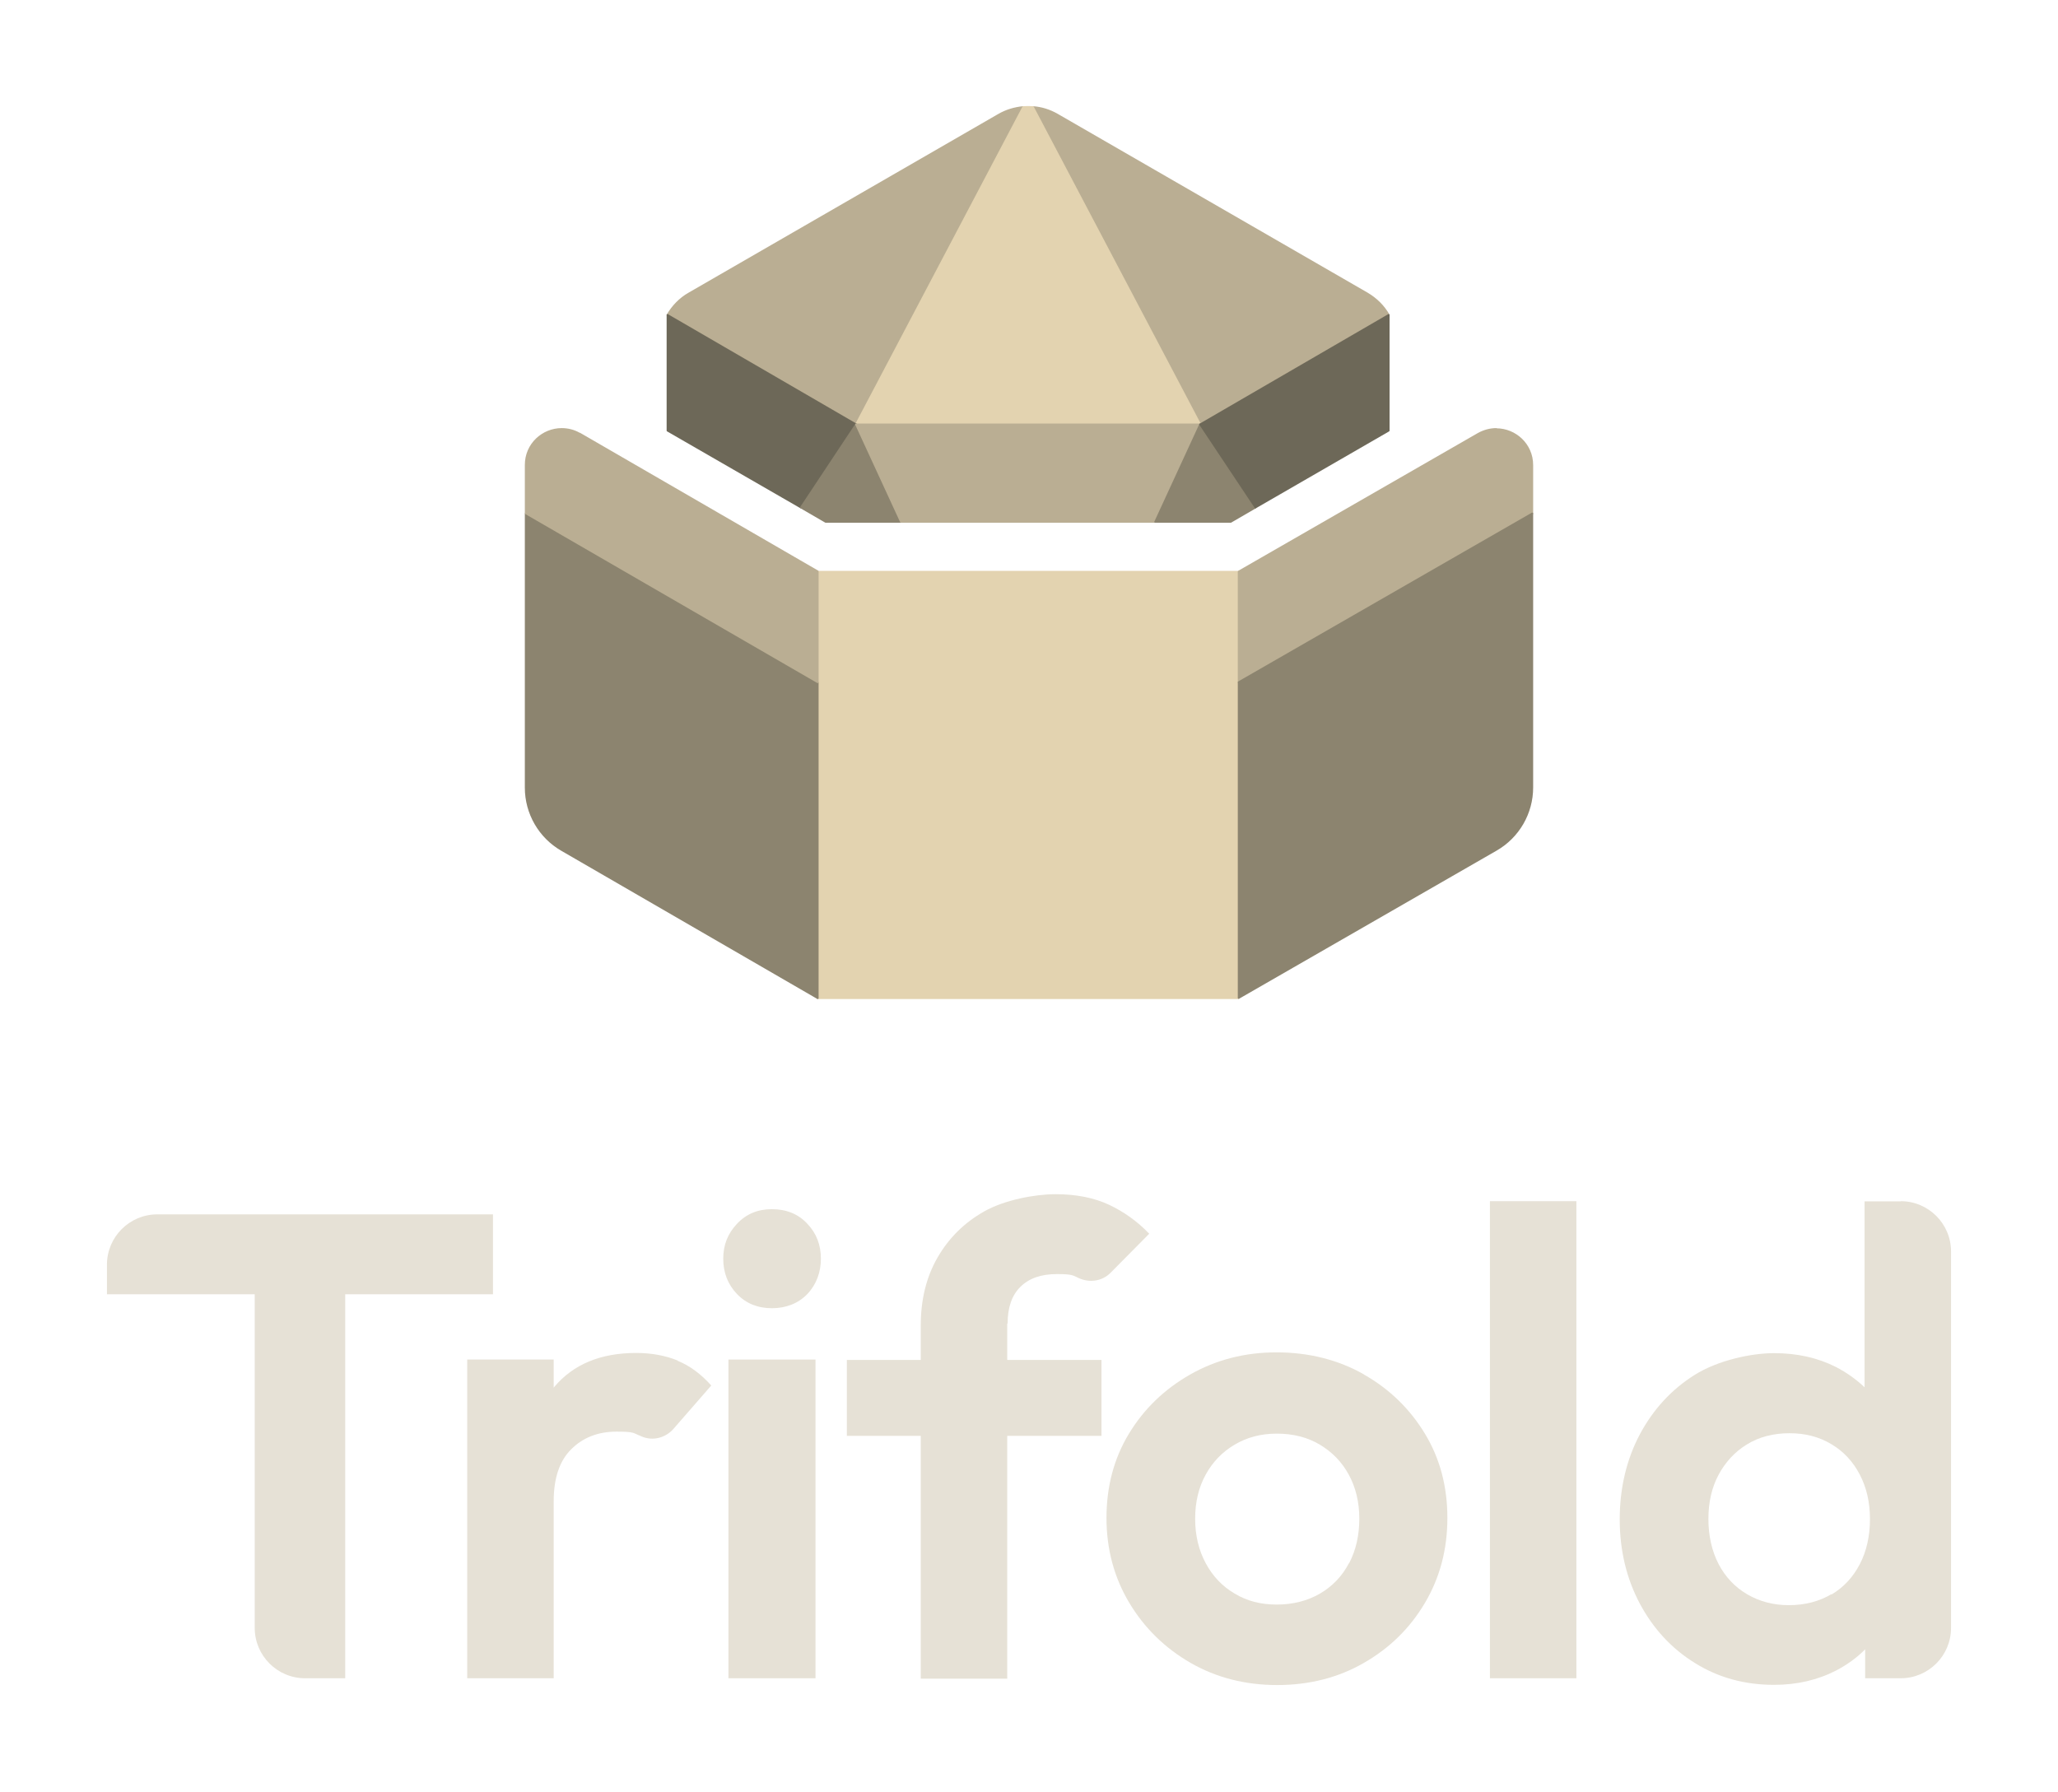
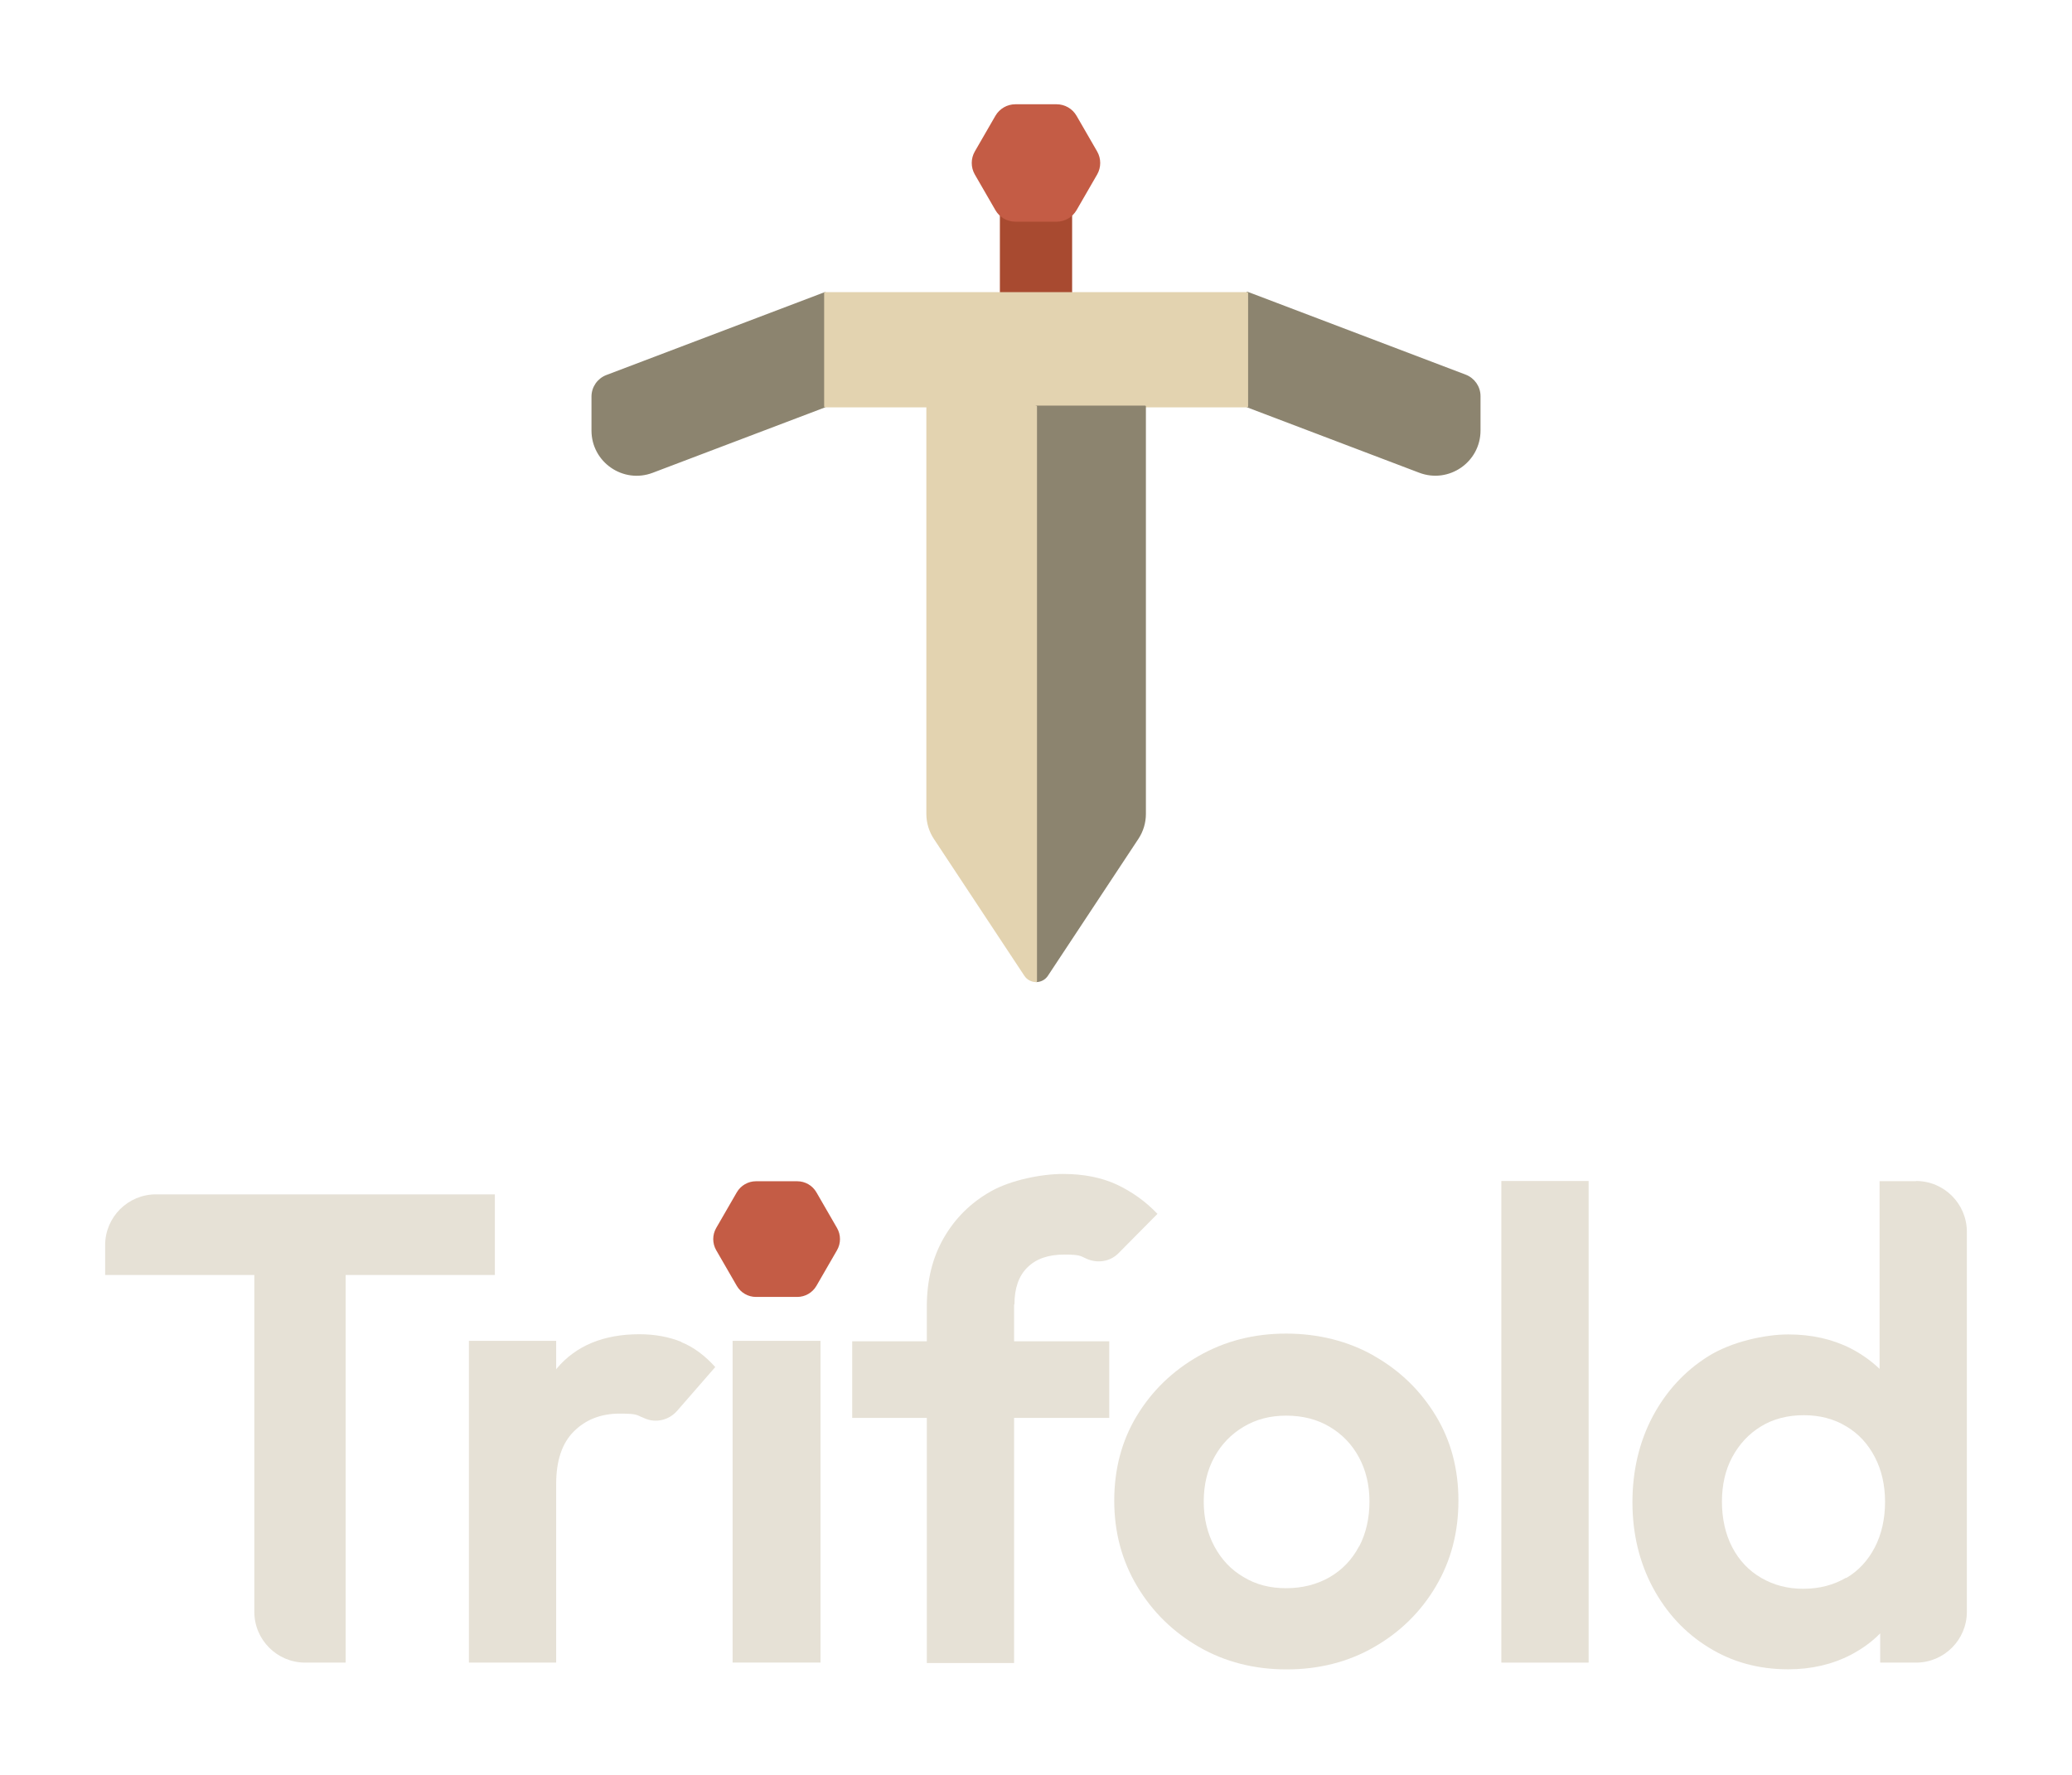
- <svg xmlns="http://www.w3.org/2000/svg" width="1030.51" height="897.36" viewBox="0 0 1030.51 897.36">
-   <g transform="translate(-1204.347 -0.472)">
-     <path d="M 1716.7,54.1 c -4.2,0.4 -8.4,1.6 -12.2,3.8 l -155.1,89.5 c -4.6,2.6 -8.2,6.4 -10.8,10.8 l 94.4,54.8 l 83.7,-158.9 l 0,0 Z" fill="#BAAE93" stroke="#BAAE93" stroke-width="0.9" stroke-linejoin="round" />
-     <path d="M 1899.7,158.2 c -2.5,-4.4 -6.2,-8.1 -10.8,-10.8 l -155.1,-89.5 c -3.8,-2.2 -8,-3.5 -12.2,-3.8 l 83.7,158.9 l 94.4,-54.8 l 0,0 Z" fill="#BAAE93" stroke="#BAAE93" stroke-width="0.9" stroke-linejoin="round" />
-     <path d="M 1805.3,213 l -83.7,-158.9 c -1.6,-0.1 -3.3,-0.1 -4.9,0 l -83.7,158.9 l 172.3,0 l 0,0 Z" fill="#E3D3B0" stroke="#E3D3B0" stroke-width="0.9" stroke-linejoin="round" />
-     <path d="M 1605.4,254.6 L 1633,213 L 1538.6,158.2 L 1538.6,158.2 L 1538.6,216.1 L 1605.4,254.6 Z" fill="#6D6858" stroke="#6D6858" stroke-width="0.9" stroke-linejoin="round" />
-     <path d="M 1617.8,261.8 L 1655.5,261.8 L 1633,213 L 1605.4,254.6 L 1617.8,261.8 Z" fill="#8C846F" stroke="#8C846F" stroke-width="0.9" stroke-linejoin="round" />
-     <path d="M 1782.8,261.8 L 1805.3,213 L 1633,213 L 1655.5,261.8 L 1782.8,261.8 Z" fill="#BAAE93" stroke="#BAAE93" stroke-width="0.9" stroke-linejoin="round" />
-     <path d="M 1820.6,261.8 L 1833,254.6 L 1805.3,213 L 1782.8,261.8 L 1820.6,261.8 Z" fill="#8C846F" stroke="#8C846F" stroke-width="0.9" stroke-linejoin="round" />
-     <path d="M 1899.7,216.1 L 1899.7,158.2 L 1899.7,158.2 L 1805.3,213 L 1833,254.6 L 1899.7,216.1 Z" fill="#6D6858" stroke="#6D6858" stroke-width="0.9" stroke-linejoin="round" />
-     <path d="M 1613.7,286.8 L 1824.5,286.8 L 1824.5,500.3 L 1613.7,500.3 Z" fill="#E3D3B0" stroke="#E3D3B0" stroke-width="0.9" stroke-linejoin="round" />
-     <path d="M 1467.6,394.9 c 0,12.9 6.9,24.8 18,31.2 l 128.2,74.2 l 0,-158 l -146.2,-84.6 l 0,137.3 Z" fill="#8C846F" stroke="#8C846F" stroke-width="0.9" stroke-linejoin="round" />
-     <path d="M 1494.6,217.7 c -2.9,-1.7 -6,-2.4 -9,-2.4 c -9.4,0 -18,7.5 -18,18 l 0,24.2 l 146.2,84.6 l 0,-55.5 l -119.2,-69 Z" fill="#BAAE93" stroke="#BAAE93" stroke-width="0.9" stroke-linejoin="round" />
-     <path d="M 1953.6,215.3 c -3,0 -6.1,0.8 -9,2.4 l -120,69 l 0,55.5 l 147,-84.5 l 0,-24.3 c 0,-10.5 -8.6,-18 -18,-18 Z" fill="#BAAE93" stroke="#BAAE93" stroke-width="0.9" stroke-linejoin="round" />
-     <path d="M 1824.6,500.2 l 129,-74.2 c 11.1,-6.4 18,-18.3 18,-31.2 l 0,-137.2 l -147,84.5 l 0,158 Z" fill="#8C846F" stroke="#8C846F" stroke-width="0.9" stroke-linejoin="round" />
+ <svg xmlns="http://www.w3.org/2000/svg" width="420.44" height="360.14" viewBox="0 0 420.44 360.14">
+   <g transform="translate(-146.014 2.926)">
+     <path d="M 313.42,79.57 l -35.02,13.29 c -5.89,2.24 -12.19,-2.12 -12.19,-8.41 l 0,-6.89 c 0,-1.87 1.16,-3.54 2.9,-4.21 l 44.31,-16.82 l 0,23.03 Z" fill="#8C846F" stroke="#8C846F" stroke-width="0.35" stroke-linejoin="round" />
+     <path d="M 399.1,79.57 l 34.96,13.28 c 5.89,2.24 12.2,-2.11 12.2,-8.41 l 0,-6.96 c 0,-1.87 -1.15,-3.54 -2.9,-4.21 l -44.26,-16.82 l 0,23.11 Z" fill="#8C846F" stroke="#8C846F" stroke-width="0.35" stroke-linejoin="round" />
+     <path d="M 349.08,27.22 L 363.39,27.22 L 363.39,56.54 L 349.08,56.54 Z" fill="#A84A30" stroke="#A84A30" stroke-width="0.35" stroke-linejoin="round" />
+     <path d="M 360.41,18.41 l -8.36,0 c -1.61,0 -3.09,0.86 -3.9,2.25 l -4.18,7.24 c -0.8,1.39 -0.8,3.11 0,4.5 l 4.18,7.24 c 0.8,1.39 2.29,2.25 3.9,2.25 l 8.36,0 c 1.61,0 3.09,-0.86 3.9,-2.25 l 4.18,-7.24 c 0.8,-1.39 0.8,-3.11 0,-4.5 l -4.18,-7.24 c -0.8,-1.39 -2.29,-2.25 -3.9,-2.25 Z" fill="#C45C45" stroke="#C45C45" stroke-width="0.35" stroke-linejoin="round" />
+     <path d="M 313.42,56.54 L 399.1,56.54 L 399.1,79.57 L 313.42,79.57 Z" fill="#E3D3B0" stroke="#E3D3B0" stroke-width="0.35" stroke-linejoin="round" />
+     <path d="M 356.26,79.57 l 0,116.64 c 0.86,0 1.72,-0.4 2.25,-1.21 l 18.36,-27.78 c 0.97,-1.47 1.49,-3.2 1.49,-4.96 l 0,-82.69 l -22.1,0 Z" fill="#8C846F" stroke="#8C846F" stroke-width="0.35" stroke-linejoin="round" />
+     <path d="M 356.26,79.57 l 0,116.64 c -0.86,0 -1.72,-0.4 -2.25,-1.21 l -18.36,-27.78 c -0.97,-1.47 -1.49,-3.2 -1.49,-4.96 l 0,-82.69 l 22.1,0 Z" fill="#E3D3B0" stroke="#E3D3B0" stroke-width="0.35" stroke-linejoin="round" />
  </g>
-   <g transform="translate(-2041.947 436.909)">
-     <path d="M 2406.7,243.9 L 2450.3,243.9 L 2450.3,403.5 L 2406.7,403.5 Z" fill="#E6E1D6" />
-     <path d="M 2788,164.6 L 2831.3,164.6 L 2831.3,403.5 L 2788,403.5 Z" fill="#E6E1D6" />
-     <path d="M 2428.5,168.6 c -7.1,0 -12.9,2.4 -17.5,7.3 s -6.9,10.5 -6.9,17.5 s 2.3,12.9 6.9,17.7 s 10.5,7.1 17.5,7.1 s 13.2,-2.4 17.7,-7.1 s 6.8,-10.9 6.8,-17.7 s -2.2,-12.7 -6.8,-17.5 c -4.5,-4.9 -10.6,-7.3 -17.7,-7.3 Z" fill="#E6E1D6" />
-     <path d="M 2288.8,211.2 l 0,-40 l -168.1,0 c -13.9,0 -25.2,11.3 -25.2,25.2 l 0,14.8 l 74,0 l 0,167.1 l 0,0 c 0,13.9 11.3,25.2 25.2,25.2 l 20.1,0 l 0,-192.3 l 74,0 Z" fill="#E6E1D6" />
-     <path d="M 2381.3,244.4 c -6.2,-2.5 -13.1,-3.8 -20.8,-3.8 c -17.8,0 -31.5,5.7 -41,17 c -0.1,0.1 -0.2,0.3 -0.3,0.4 l 0,-14.1 l -43.3,0 l 0,159.6 l 43.3,0 l 0,-88.2 l 0,0 s 0,0 0,0 l 0,0 l 0,-0.5 c 0,-11.6 3,-20.3 8.8,-26 c 5.8,-5.8 13.4,-8.8 22.6,-8.8 s 8.3,0.7 11.7,2 c 0.3,0.1 0.6,0.3 0.9,0.4 c 5.5,2.4 11.9,0.8 15.9,-3.7 l 19,-21.8 c -5.1,-5.7 -10.7,-9.9 -16.9,-12.4 l 0,0 Z" fill="#E6E1D6" />
-     <path d="M 2546.5,225.8 c 0,-7.9 2.1,-14.1 6.4,-18.3 c 4.3,-4.3 10.4,-6.4 18.3,-6.4 s 8,0.7 10.9,2 c 0,0 0,0 0,0 c 5.4,2.5 11.8,1.6 16,-2.7 l 19.3,-19.5 c -5.9,-6.2 -12.7,-11 -20.1,-14.5 c -7.5,-3.5 -16.4,-5.3 -26.8,-5.3 s -25.6,2.9 -35.7,8.6 c -10.1,5.7 -17.9,13.5 -23.5,23.3 s -8.3,21.1 -8.3,33.9 l 0,17.2 l -37,0 l 0,38 l 37,0 l 0,121.6 l 43.3,0 l 0,-121.6 l 47.2,0 l 0,-38 l -47.2,0 l 0,-18.2 Z" fill="#E6E1D6" />
-     <path d="M 2993.7,164.7 l -18.1,0 l 0,93.1 c -4.2,-4 -9,-7.4 -14.4,-10.2 c -9.1,-4.6 -19.4,-6.9 -30.9,-6.9 s -28.2,3.6 -39.8,10.9 c -11.6,7.3 -20.7,17.2 -27.4,29.7 c -6.7,12.6 -10.1,27 -10.1,42.6 s 3.4,29.7 10.1,42.3 c 6.7,12.5 15.9,22.5 27.6,29.7 c 11.7,7.3 24.9,10.9 39.6,10.9 l 0,0 c 11.4,0 21.8,-2.4 31.1,-7.2 c 5.5,-2.9 10.4,-6.4 14.5,-10.6 l 0,14.5 l 17.8,0 c 13.9,0 25.2,-11.3 25.2,-25.2 l 0,-188.5 c 0,-13.9 -11.3,-25.2 -25.2,-25.2 l 0,0 Z M 2959,361.4 c -6.1,3.6 -13.2,5.5 -21.3,5.5 l 0,0 c -7.7,0 -14.6,-1.8 -20.8,-5.4 c -6.2,-3.6 -11,-8.7 -14.4,-15.2 s -5.1,-14.3 -5.1,-22.6 s 1.7,-15.8 5.1,-22.1 s 8.1,-11.5 14.2,-15.2 c 6.1,-3.8 13.4,-5.6 21.3,-5.6 s 14.9,1.8 21,5.5 c 6.1,3.6 10.8,8.7 14.2,15.2 s 5.1,13.9 5.1,22.3 s -1.7,16.1 -5.1,22.6 c -3.4,6.5 -8.1,11.6 -14.2,15.2 l 0,0 Z" fill="#E6E1D6" />
-     <path d="M 2725,251.4 c -12.9,-7.4 -27.9,-11.1 -43.8,-11.1 s -30.3,3.7 -43.3,11.1 c -13,7.4 -23.2,17.3 -30.7,29.7 s -11.2,26.5 -11.2,42.1 s 3.8,29.8 11.4,42.5 s 17.9,22.7 30.7,30.1 c 12.9,7.4 27.4,11.1 43.4,11.1 s 30.6,-3.7 43.4,-11.1 c 12.9,-7.4 23.1,-17.4 30.6,-30.1 s 11.2,-26.8 11.2,-42.5 s -3.7,-29.7 -11.2,-42.1 s -17.7,-22.4 -30.6,-29.7 l 0,0 Z M 2717.4,345.9 c -3.4,6.5 -8.3,11.6 -14.5,15.2 s -13.5,5.5 -21.6,5.5 s -15,-1.8 -21.1,-5.5 c -6.2,-3.6 -11,-8.7 -14.5,-15.2 c -3.5,-6.5 -5.3,-13.9 -5.3,-22.3 s 1.8,-15.8 5.3,-22.1 c 3.5,-6.4 8.4,-11.4 14.5,-15 s 13,-5.5 21.1,-5.5 s 15.3,1.8 21.5,5.5 s 11,8.6 14.5,15 c 3.5,6.4 5.3,13.8 5.3,22.1 s -1.7,15.8 -5.1,22.3 Z" fill="#E6E1D6" />
+   <g transform="translate(-459.784 180.532)">
+     <path d="M 621.55,59.2 l -8.36,0 c -1.61,0 -3.09,0.86 -3.9,2.25 l -4.18,7.24 c -0.8,1.39 -0.8,3.11 0,4.5 l 4.18,7.24 c 0.8,1.39 2.29,2.25 3.9,2.25 l 8.36,0 c 1.61,0 3.09,-0.86 3.9,-2.25 l 4.18,-7.24 c 0.8,-1.39 0.8,-3.11 0,-4.5 l -4.18,-7.24 c -0.8,-1.39 -2.29,-2.25 -3.9,-2.25 Z" fill="#C45C45" />
+     <path d="M 608.44,91.59 L 626.28,91.59 L 626.28,156.88 L 608.44,156.88 Z" fill="#E6E1D6" />
+     <path d="M 764.43,59.15 L 782.14,59.15 L 782.14,156.89 L 764.43,156.89 Z" fill="#E6E1D6" />
+     <path d="M 560.2,78.22 l 0,-16.36 l -68.77,0 c -5.69,0 -10.31,4.62 -10.31,10.31 l 0,6.05 l 30.27,0 l 0,68.36 l 0,0 c 0,5.69 4.62,10.31 10.31,10.31 l 8.22,0 l 0,-78.67 l 30.27,0 Z" fill="#E6E1D6" />
+     <path d="M 598.04,91.8 c -2.54,-1.02 -5.36,-1.55 -8.51,-1.55 c -7.28,0 -12.89,2.33 -16.77,6.95 c -0.04,0.04 -0.08,0.12 -0.12,0.16 l 0,-5.77 l -17.71,0 l 0,65.29 l 17.71,0 l 0,-36.08 l 0,0 l 0,-0.2 c 0,-4.75 1.23,-8.3 3.6,-10.64 c 2.37,-2.37 5.48,-3.6 9.25,-3.6 s 3.4,0.29 4.79,0.82 c 0.12,0.04 0.25,0.12 0.37,0.16 c 2.25,0.98 4.87,0.33 6.5,-1.51 l 7.77,-8.92 c -2.09,-2.33 -4.38,-4.05 -6.91,-5.07 l 0,0 l 0.04,-0.04 Z" fill="#E6E1D6" />
+     <path d="M 665.63,84.19 c 0,-3.23 0.86,-5.77 2.62,-7.49 c 1.76,-1.76 4.25,-2.62 7.49,-2.62 s 3.27,0.29 4.46,0.82 l 0,0 c 2.21,1.02 4.83,0.65 6.55,-1.1 l 7.9,-7.98 c -2.41,-2.54 -5.2,-4.5 -8.22,-5.93 c -3.07,-1.43 -6.71,-2.17 -10.96,-2.17 s -10.47,1.19 -14.61,3.52 c -4.13,2.33 -7.32,5.52 -9.61,9.53 c -2.29,4.01 -3.4,8.63 -3.4,13.87 l 0,7.04 l -15.14,0 l 0,15.55 l 15.14,0 l 0,49.75 l 17.71,0 l 0,-49.75 l 19.31,0 l 0,-15.55 l -19.31,0 l 0,-7.45 l 0.08,-0.04 Z" fill="#E6E1D6" />
+     <path d="M 848.58,59.19 l -7.4,0 l 0,38.09 c -1.72,-1.64 -3.68,-3.03 -5.89,-4.17 c -3.72,-1.88 -7.94,-2.82 -12.64,-2.82 s -11.54,1.47 -16.28,4.46 c -4.75,2.99 -8.47,7.04 -11.21,12.15 c -2.74,5.15 -4.13,11.05 -4.13,17.43 s 1.39,12.15 4.13,17.31 c 2.74,5.11 6.5,9.2 11.29,12.15 c 4.79,2.99 10.19,4.46 16.2,4.46 l 0,0 c 4.66,0 8.92,-0.98 12.72,-2.95 c 2.25,-1.19 4.25,-2.62 5.93,-4.34 l 0,5.93 l 7.28,0 c 5.69,0 10.31,-4.62 10.31,-10.31 l 0,-77.12 c 0,-5.69 -4.62,-10.31 -10.31,-10.31 l 0,0 l 0,0.04 Z M 834.39,139.66 c -2.5,1.47 -5.4,2.25 -8.71,2.25 l 0,0 c -3.15,0 -5.97,-0.74 -8.51,-2.21 s -4.5,-3.56 -5.89,-6.22 c -1.39,-2.66 -2.09,-5.85 -2.09,-9.25 s 0.7,-6.46 2.09,-9.04 s 3.31,-4.7 5.81,-6.22 c 2.5,-1.55 5.48,-2.29 8.71,-2.29 s 6.1,0.74 8.59,2.25 c 2.5,1.47 4.42,3.56 5.81,6.22 s 2.09,5.69 2.09,9.12 s -0.7,6.59 -2.09,9.25 c -1.39,2.66 -3.31,4.75 -5.81,6.22 l 0,0 l 0,-0.08 Z" fill="#E6E1D6" />
+     <path d="M 738.65,94.66 c -5.28,-3.03 -11.41,-4.54 -17.92,-4.54 s -12.4,1.51 -17.71,4.54 c -5.32,3.03 -9.49,7.08 -12.56,12.15 c -3.07,5.07 -4.58,10.84 -4.58,17.22 s 1.55,12.19 4.66,17.39 s 7.32,9.29 12.56,12.31 c 5.28,3.03 11.21,4.54 17.76,4.54 s 12.52,-1.51 17.76,-4.54 c 5.28,-3.03 9.45,-7.12 12.52,-12.31 c 3.07,-5.2 4.58,-10.96 4.58,-17.39 s -1.51,-12.15 -4.58,-17.22 c -3.07,-5.07 -7.24,-9.16 -12.52,-12.15 l 0.04,0 Z M 735.54,133.32 c -1.39,2.66 -3.4,4.75 -5.93,6.22 c -2.54,1.47 -5.52,2.25 -8.84,2.25 s -6.14,-0.74 -8.63,-2.25 c -2.54,-1.47 -4.5,-3.56 -5.93,-6.22 c -1.43,-2.66 -2.17,-5.69 -2.17,-9.12 s 0.74,-6.46 2.17,-9.04 c 1.43,-2.62 3.44,-4.66 5.93,-6.14 s 5.32,-2.25 8.63,-2.25 s 6.26,0.74 8.8,2.25 c 2.54,1.51 4.5,3.52 5.93,6.14 s 2.17,5.65 2.17,9.04 s -0.7,6.46 -2.09,9.12 l -0.04,0 Z" fill="#E6E1D6" />
  </g>
</svg>
